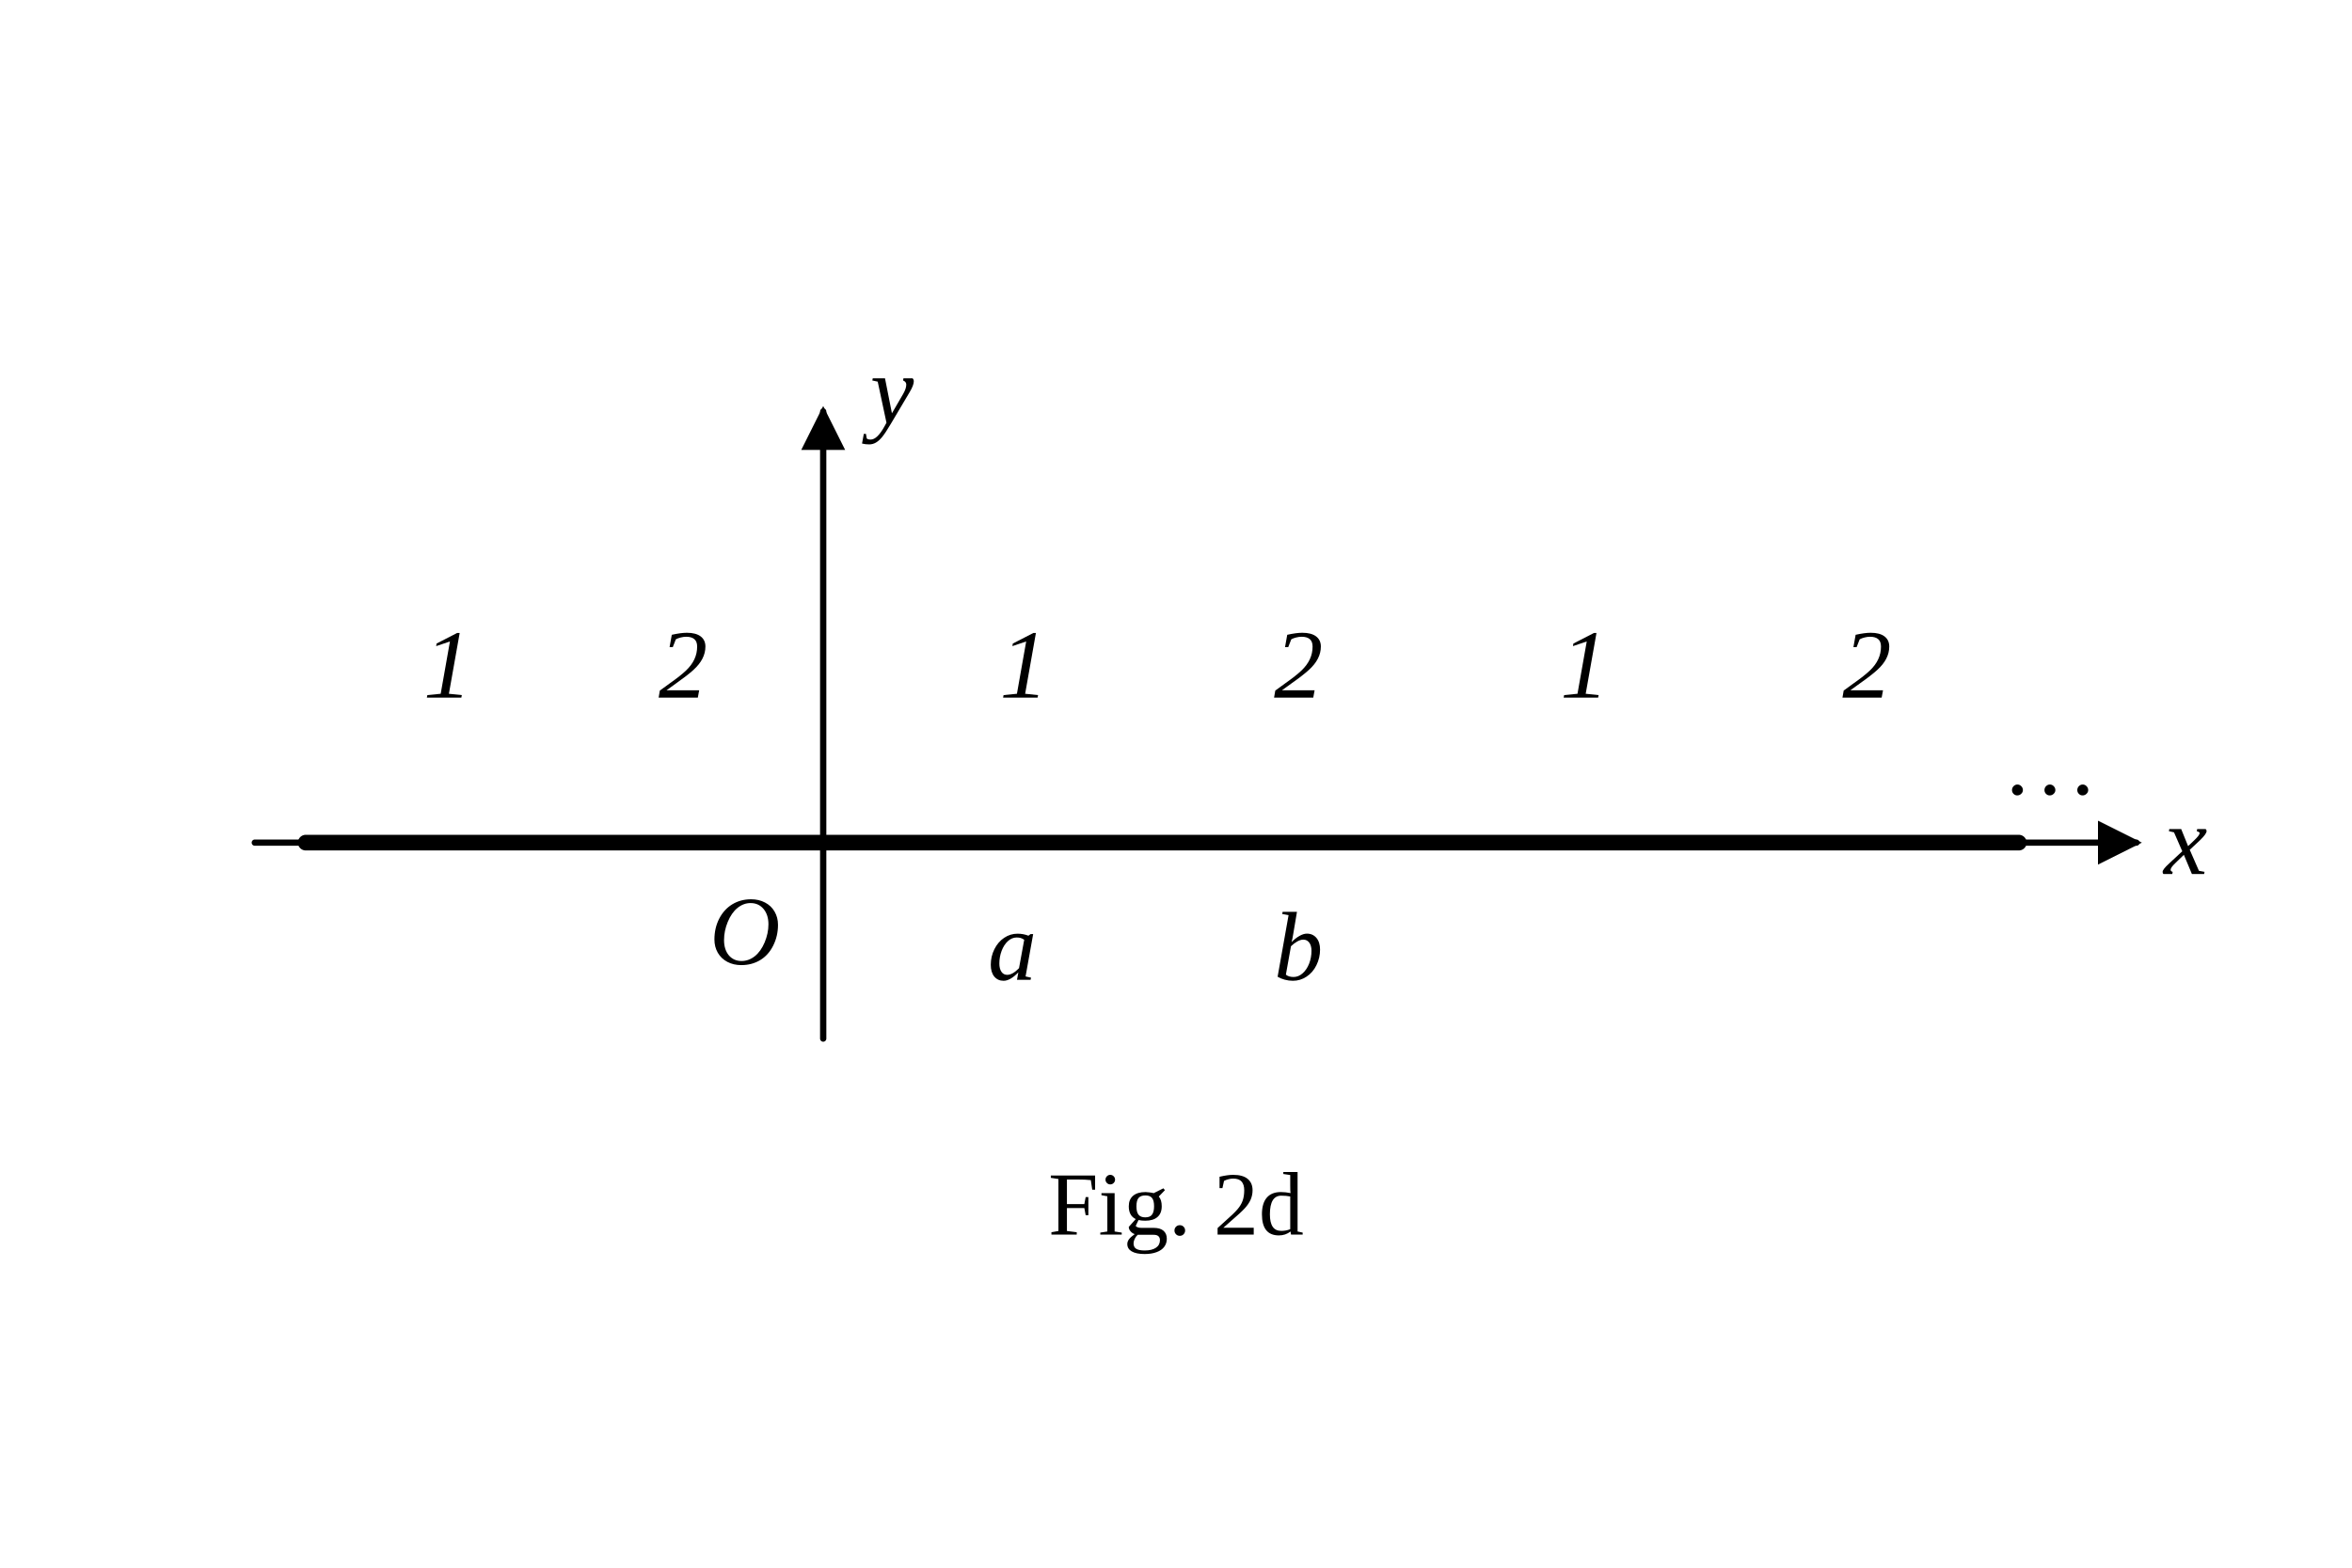
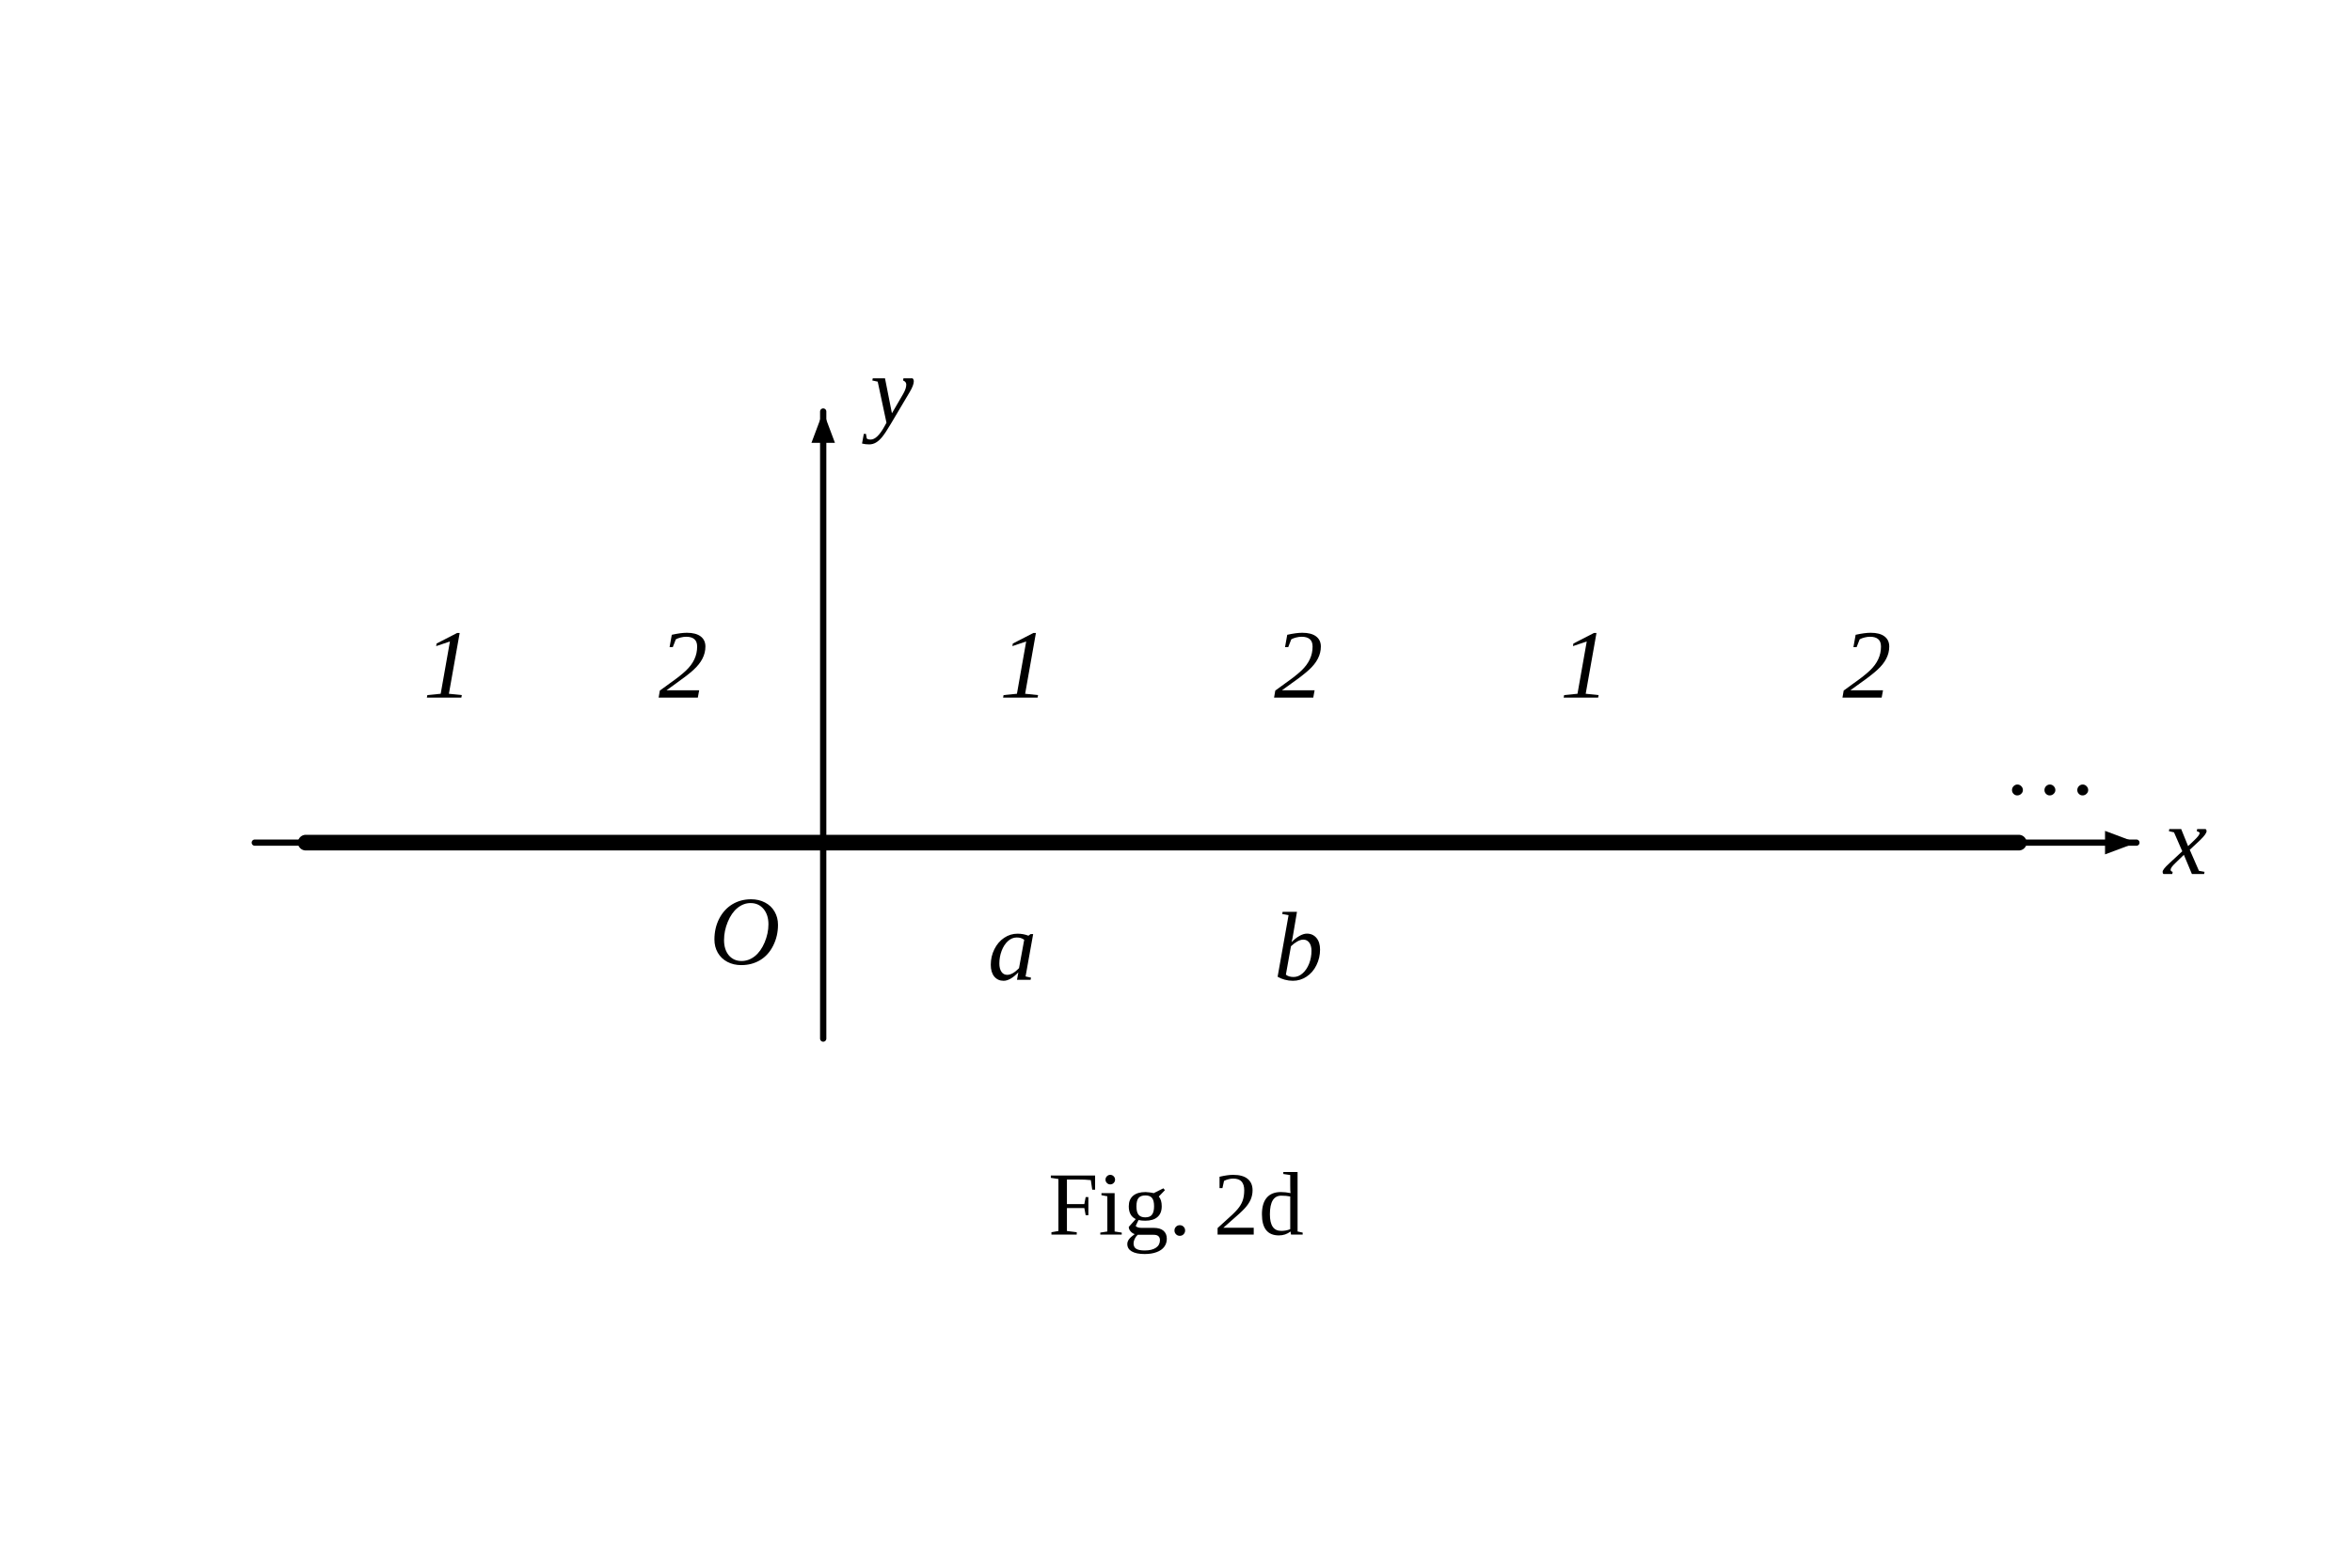
<svg xmlns="http://www.w3.org/2000/svg" width="600" height="400" viewBox="0 0 600 400">
  <defs>
    <marker id="arr" viewBox="0 0 8 8" refX="7" refY="4" markerWidth="7" markerHeight="7" orient="auto-start-reverse">
      <path d="M0 0 L8 4 L0 8 Z" fill="black" />
    </marker>
  </defs>
  <g fill="none" stroke="black" stroke-width="1.6" stroke-linecap="round" stroke-linejoin="round">
-     <path d="M65 215 L545 215" marker-end="url(#arr)" />
-     <path d="M210 265 L210 105" marker-end="url(#arr)" />
+     <path d="M65 215 L545 215" />
+     <path d="M545.000 215.000 L537.000 218.000 L537.000 212.000 Z" fill="black" stroke="none" />
+     <path d="M210 265 L210 105" />
+     <path d="M210.000 105.000 L213.000 113.000 L207.000 113.000 Z" fill="black" stroke="none" />
  </g>
  <text x="552" y="223" font-family="Times New Roman,serif" font-size="25" font-style="italic" fill="black" text-anchor="start">x</text>
  <g fill="none" stroke="black" stroke-width="1.6" stroke-linecap="round" stroke-linejoin="round" />
  <text x="222" y="108" font-family="Times New Roman,serif" font-size="25" font-style="italic" fill="black" text-anchor="start">y</text>
  <g fill="none" stroke="black" stroke-width="1.6" stroke-linecap="round" stroke-linejoin="round" />
  <text x="181" y="246" font-family="Times New Roman,serif" font-size="25" font-style="italic" fill="black" text-anchor="start">O</text>
  <g fill="none" stroke="black" stroke-width="1.6" stroke-linecap="round" stroke-linejoin="round">
    <path d="M78 215 L515 215" stroke-width="4" />
  </g>
  <text x="108" y="178" font-family="Times New Roman,serif" font-size="25" font-style="italic" fill="black" text-anchor="start">1</text>
  <g fill="none" stroke="black" stroke-width="1.6" stroke-linecap="round" stroke-linejoin="round" />
  <text x="168" y="178" font-family="Times New Roman,serif" font-size="25" font-style="italic" fill="black" text-anchor="start">2</text>
  <g fill="none" stroke="black" stroke-width="1.6" stroke-linecap="round" stroke-linejoin="round" />
  <text x="255" y="178" font-family="Times New Roman,serif" font-size="25" font-style="italic" fill="black" text-anchor="start">1</text>
  <g fill="none" stroke="black" stroke-width="1.6" stroke-linecap="round" stroke-linejoin="round" />
  <text x="325" y="178" font-family="Times New Roman,serif" font-size="25" font-style="italic" fill="black" text-anchor="start">2</text>
  <g fill="none" stroke="black" stroke-width="1.6" stroke-linecap="round" stroke-linejoin="round" />
  <text x="398" y="178" font-family="Times New Roman,serif" font-size="25" font-style="italic" fill="black" text-anchor="start">1</text>
  <g fill="none" stroke="black" stroke-width="1.6" stroke-linecap="round" stroke-linejoin="round" />
  <text x="470" y="178" font-family="Times New Roman,serif" font-size="25" font-style="italic" fill="black" text-anchor="start">2</text>
  <g fill="none" stroke="black" stroke-width="1.6" stroke-linecap="round" stroke-linejoin="round" />
  <text x="252" y="250" font-family="Times New Roman,serif" font-size="25" font-style="italic" fill="black" text-anchor="start">a</text>
  <g fill="none" stroke="black" stroke-width="1.6" stroke-linecap="round" stroke-linejoin="round" />
  <text x="325" y="250" font-family="Times New Roman,serif" font-size="25" font-style="italic" fill="black" text-anchor="start">b</text>
  <g fill="none" stroke="black" stroke-width="1.6" stroke-linecap="round" stroke-linejoin="round" />
  <text x="510" y="208" font-family="Times New Roman,serif" font-size="25" font-style="italic" fill="black" text-anchor="start">⋯</text>
  <g fill="none" stroke="black" stroke-width="1.6" stroke-linecap="round" stroke-linejoin="round" />
  <text x="300" y="315" font-family="Times New Roman,serif" font-size="23" font-style="normal" fill="black" text-anchor="middle">Fig. 2d</text>
  <g fill="none" stroke="black" stroke-width="1.6" stroke-linecap="round" stroke-linejoin="round" />
</svg>
